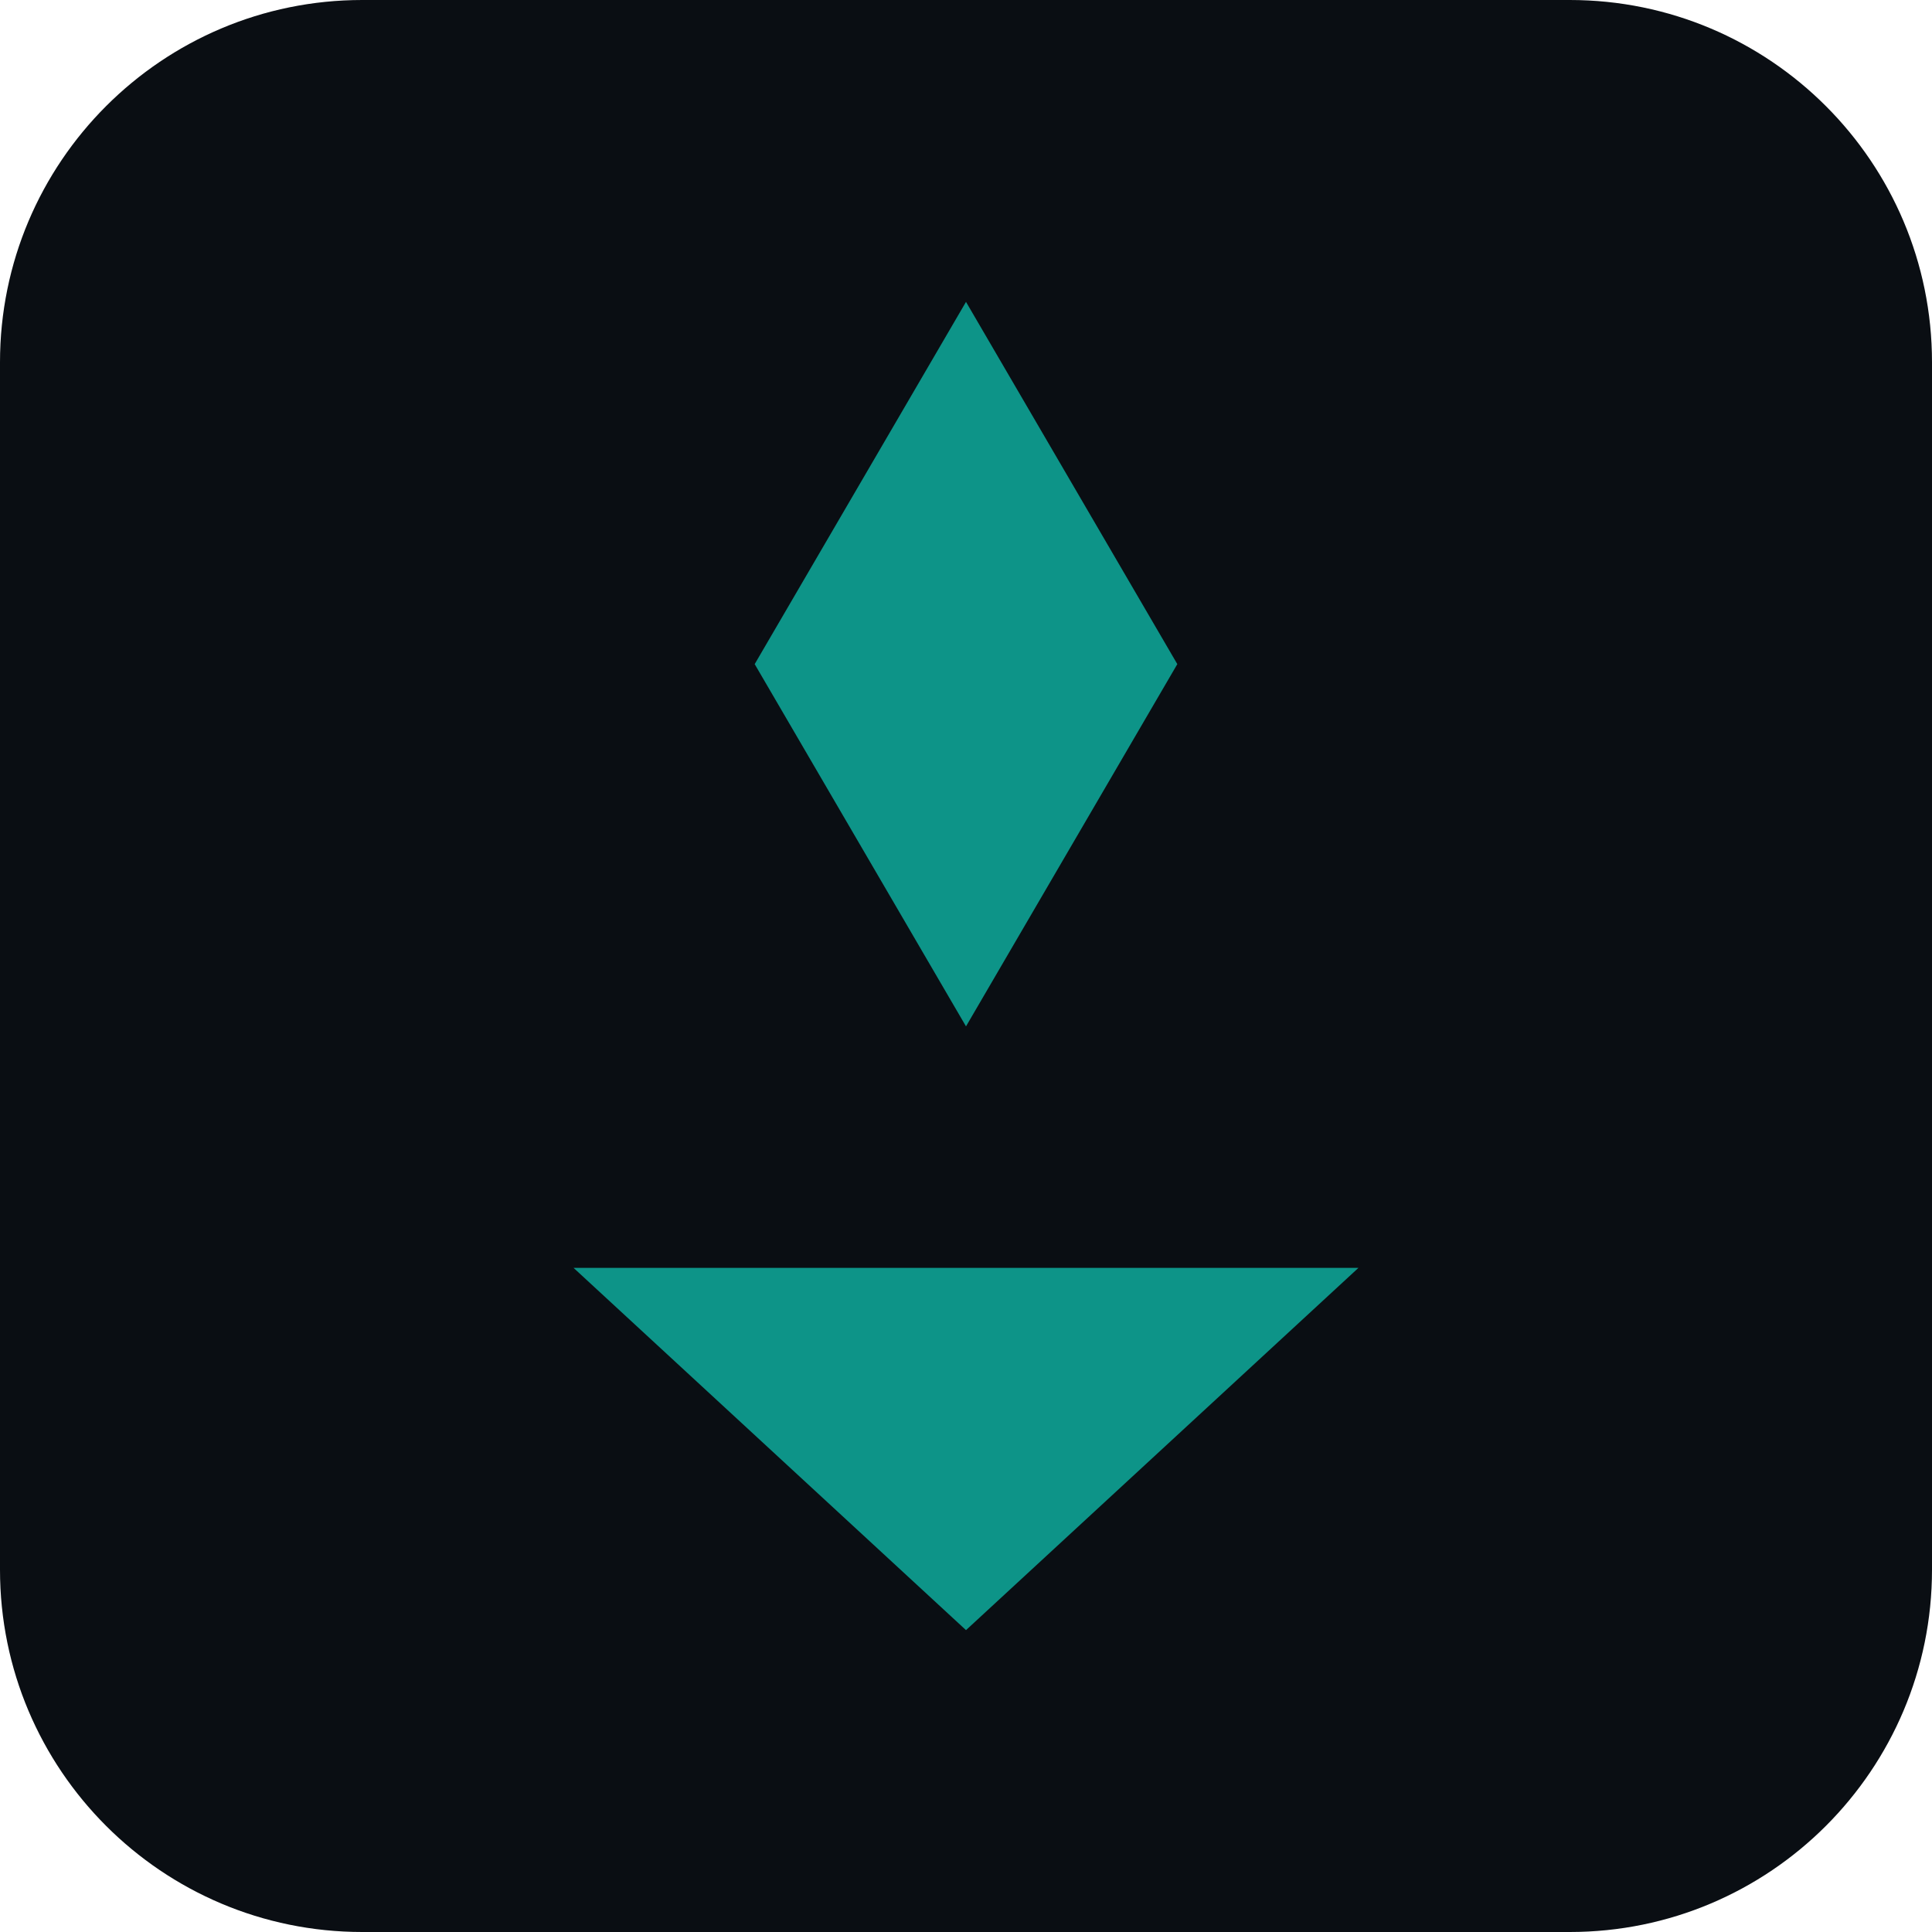
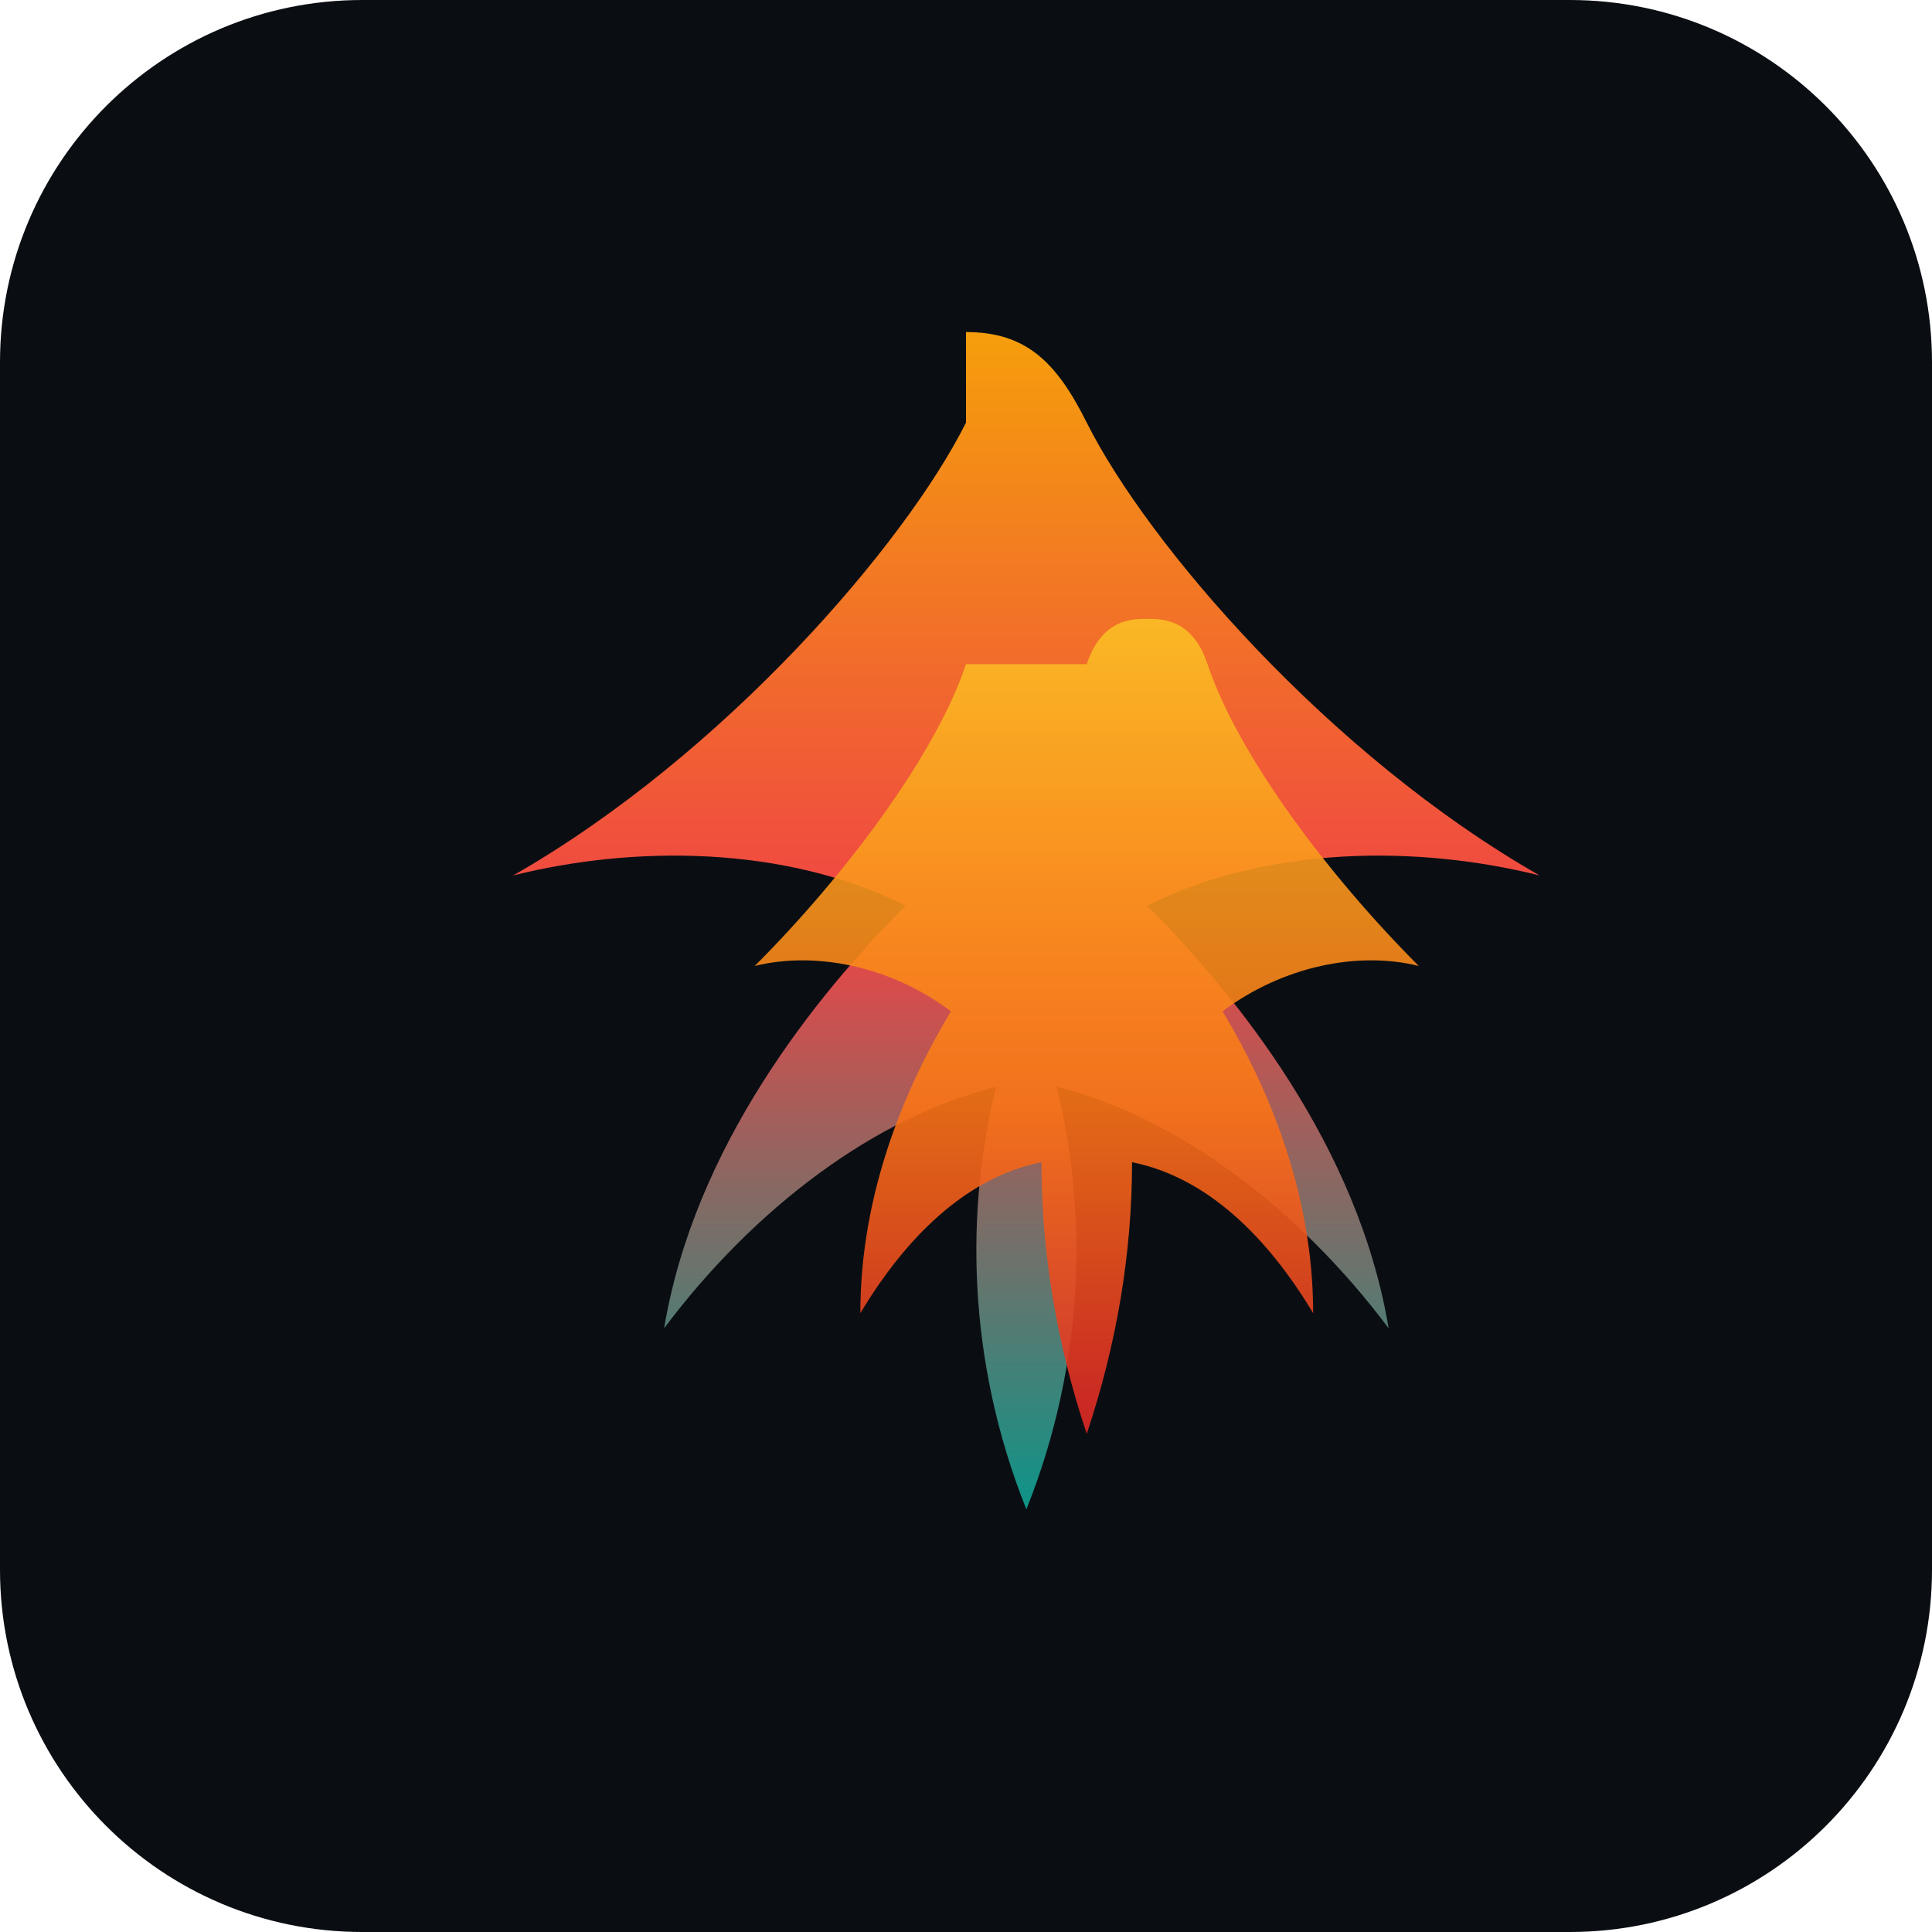
<svg xmlns="http://www.w3.org/2000/svg" viewBox="0 0 128 128">
  <rect width="128" height="128" rx="24" fill="#0a0e13" />
-   <path d="M64 20l14 24-14 24-14-24 14-24zM38 84h52l-26 24-26-24z" fill="#0d9488" />
+   <path d="M64 28c-4 8-16 22-30 30 8-2 18-2 26 2-6 6-14 16-16 28 6-8 14-14 22-16-2 8-2 18 2 28 4-10 4-20 2-28 8 2 16 8 22 16-2-12-10-22-16-28 8-4 18-4 26-2C88 50 76 36 72 28c-2-4-4-6-8-6z" fill="url(#fireGrad)" />
+   <path d="M64 44c-2 6-8 14-14 20 4-1 9 0 13 3-3 5-6 12-6 20 3-5 7-9 12-10 0 6 1 12 3 18 2-6 3-12 3-18 5 1 9 5 12 10 0-8-3-15-6-20 4-3 9-4 13-3-6-6-12-14-14-20-1-3-3-3-4-3s-3 0-4 3z" fill="url(#innerGrad)" opacity="0.9" />
+   <defs>
+     <linearGradient id="fireGrad" x1="0.5" y1="0" x2="0.5" y2="1">
+       <stop offset="0%" stop-color="#f59e0b" />
+       <stop offset="50%" stop-color="#ef4444" />
+       <stop offset="100%" stop-color="#0d9488" />
+     </linearGradient>
+     <linearGradient id="innerGrad" x1="0.5" y1="0" x2="0.5" y2="1">
+       <stop offset="0%" stop-color="#fbbf24" />
+       <stop offset="60%" stop-color="#f97316" />
+       <stop offset="100%" stop-color="#dc2626" />
+     </linearGradient>
+   </defs>
</svg>
